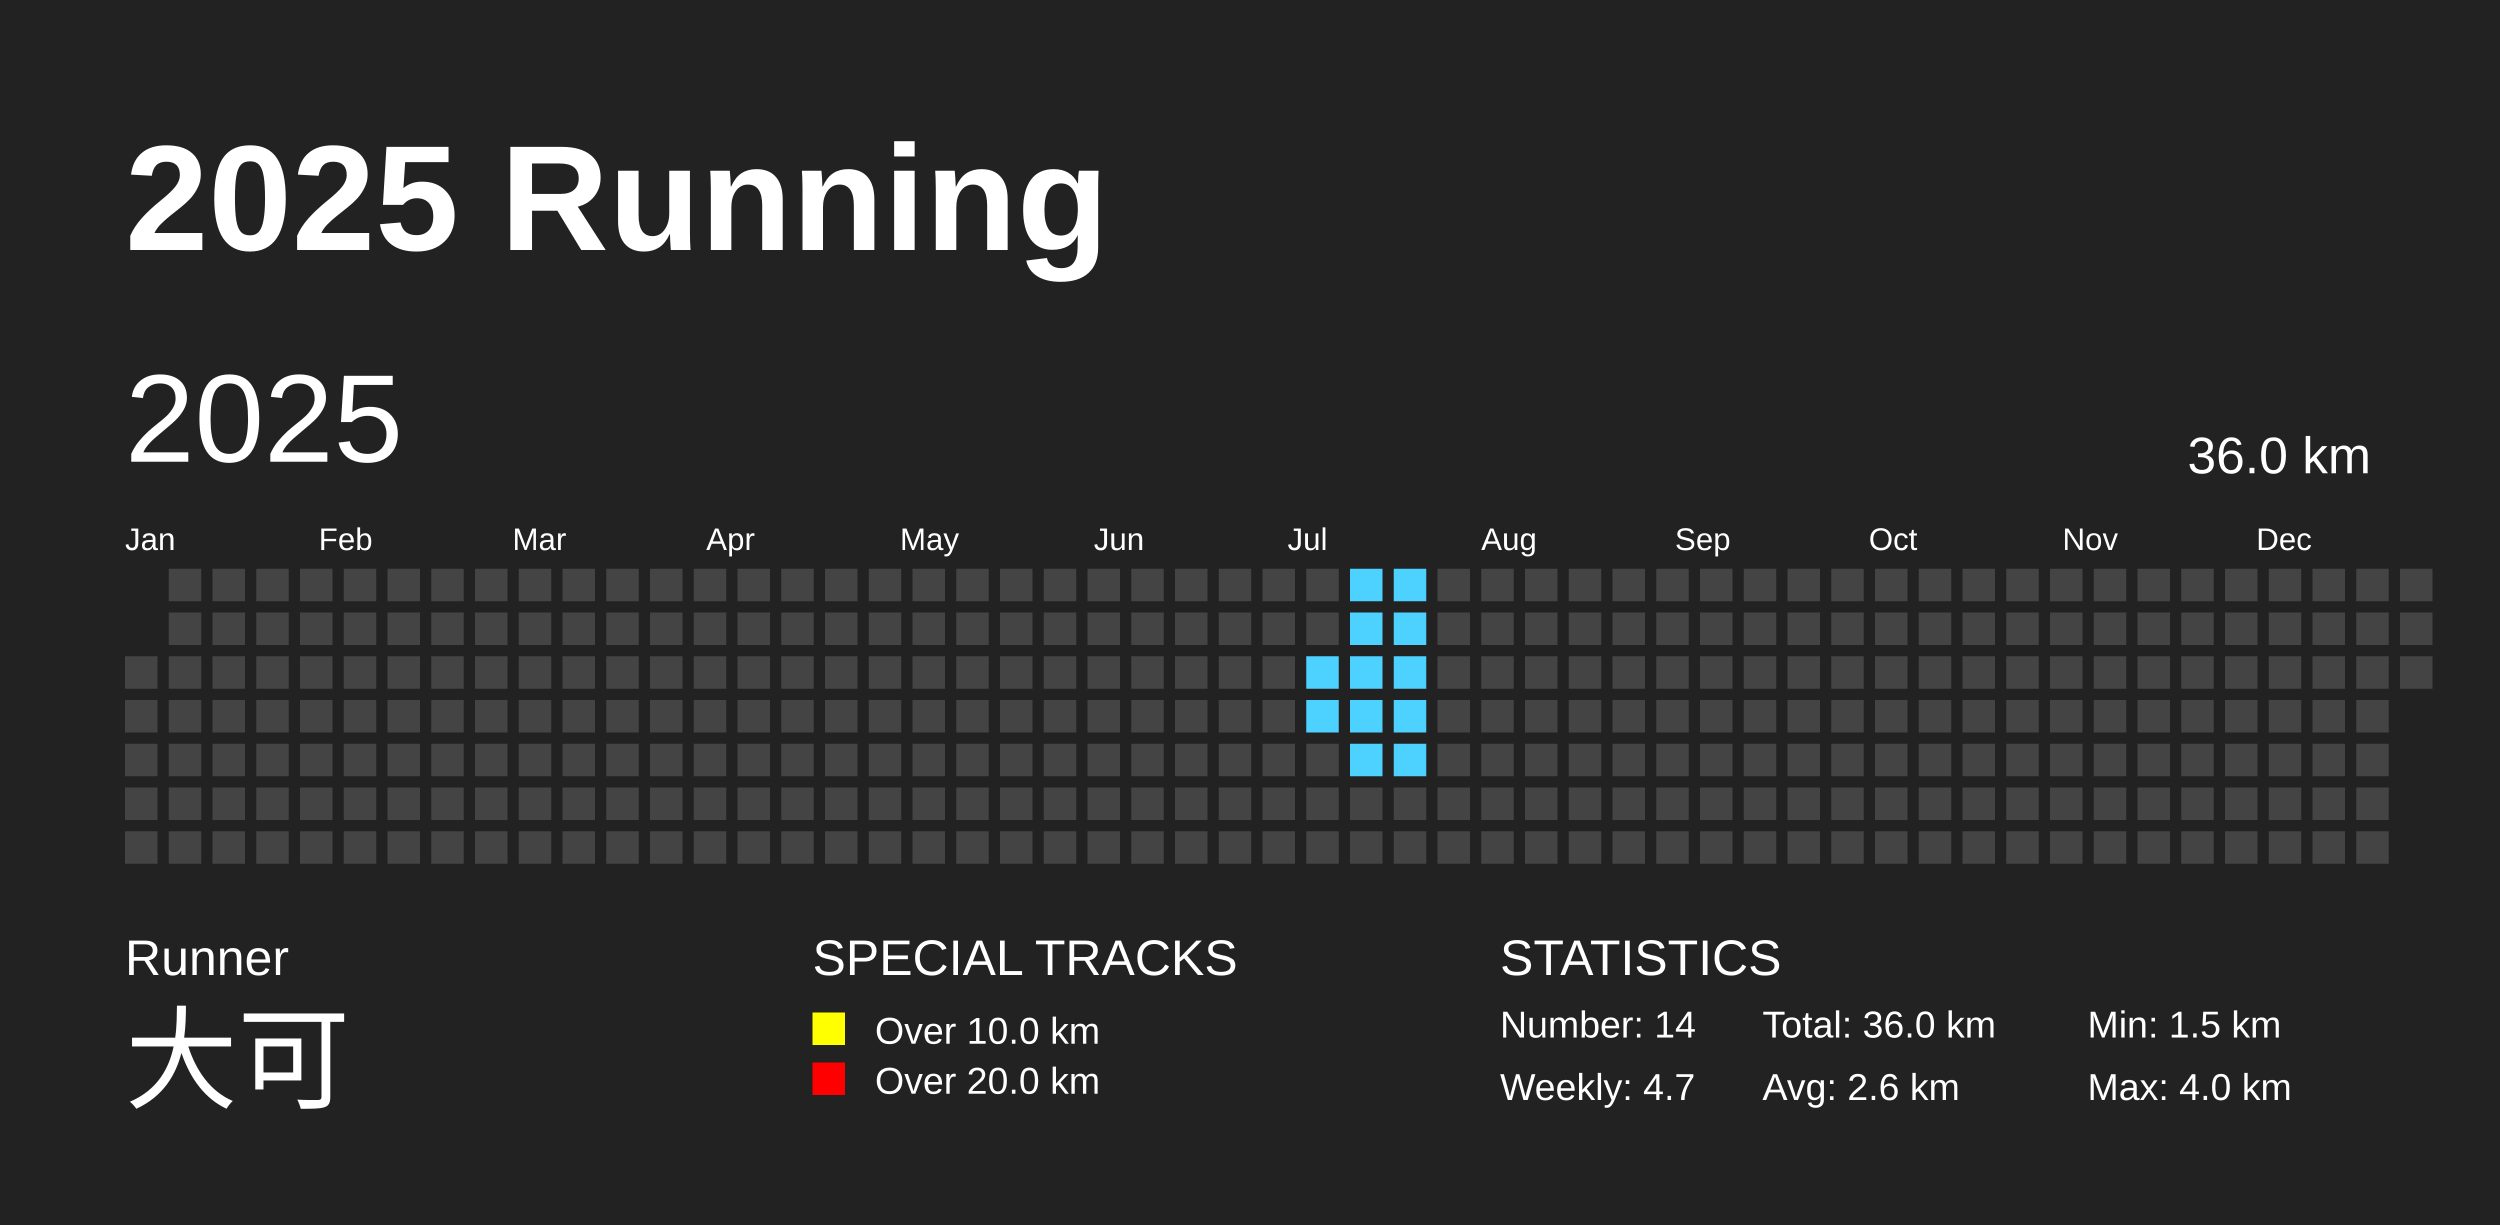
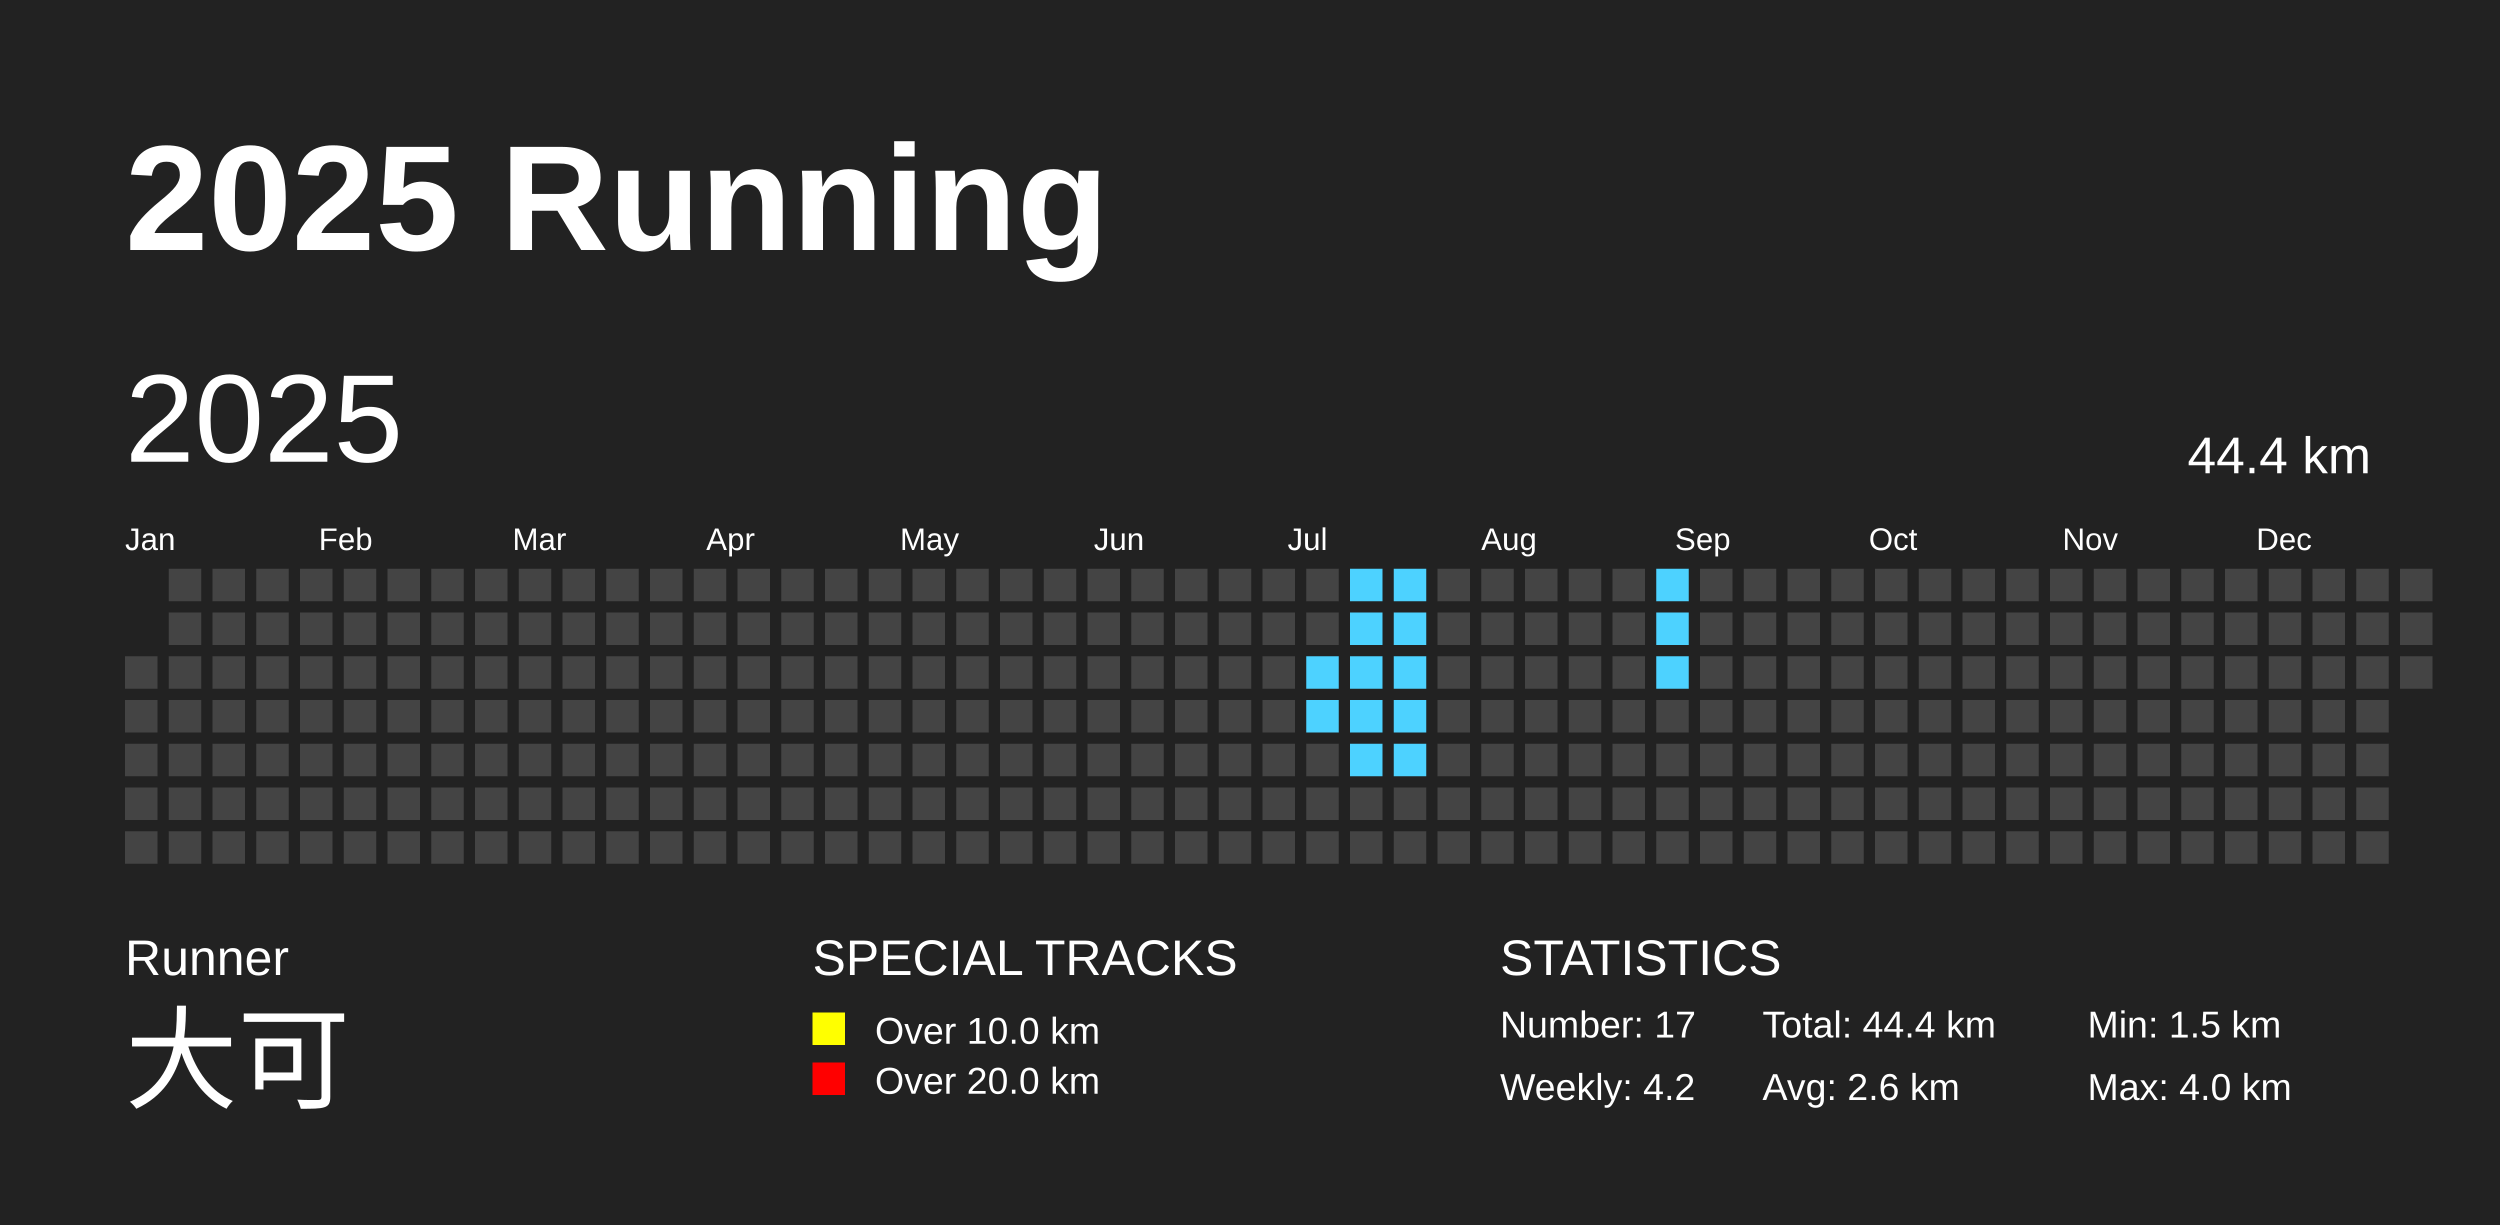
<svg xmlns="http://www.w3.org/2000/svg" baseProfile="full" height="98mm" version="1.1" viewBox="0,0,200,98" width="200mm">
  <defs />
  <rect fill="#222222" height="98" width="200" x="0" y="0" />
  <text fill="#FFFFFF" style="font-size:12px; font-family:Arial; font-weight:bold;" x="10" y="20">2025 Running</text>
  <text fill="#FFFFFF" style="font-size:4px; font-family:Arial" x="10" y="78">Runner</text>
  <text fill="#FFFFFF" style="font-size:9px; font-family:Arial" x="10" y="88">大可</text>
  <text fill="#FFFFFF" style="font-size:4px; font-family:Arial" x="65" y="78">SPECIAL TRACKS</text>
  <rect fill="yellow" height="2.6" width="2.6" x="65" y="81" />
  <text fill="#FFFFFF" style="font-size:3px; font-family:Arial" x="70" y="83.5">Over 10.0 km</text>
  <rect fill="red" height="2.6" width="2.6" x="65" y="85" />
  <text fill="#FFFFFF" style="font-size:3px; font-family:Arial" x="70" y="87.5">Over 20.0 km</text>
  <text fill="#FFFFFF" style="font-size:4px; font-family:Arial" x="120" y="78">STATISTICS</text>
-   <text fill="#FFFFFF" style="font-size:3px; font-family:Arial" x="120" y="83">Number: 14</text>
-   <text fill="#FFFFFF" style="font-size:3px; font-family:Arial" x="120" y="88">Weekly: 4.7</text>
-   <text fill="#FFFFFF" style="font-size:3px; font-family:Arial" x="141" y="83">Total: 36.0 km</text>
+   <text fill="#FFFFFF" style="font-size:3px; font-family:Arial" x="120" y="83">Number: 17</text>
+   <text fill="#FFFFFF" style="font-size:3px; font-family:Arial" x="120" y="88">Weekly: 4.2</text>
+   <text fill="#FFFFFF" style="font-size:3px; font-family:Arial" x="141" y="83">Total: 44.4 km</text>
  <text fill="#FFFFFF" style="font-size:3px; font-family:Arial" x="141" y="88">Avg: 2.6 km</text>
  <text fill="#FFFFFF" style="font-size:3px; font-family:Arial" x="167" y="83">Min: 1.5 km</text>
  <text fill="#FFFFFF" style="font-size:3px; font-family:Arial" x="167" y="88">Max: 4.0 km</text>
  <text dominant-baseline="hanging" fill="#FFFFFF" style="font-size:10.0px; font-family:Arial;" x="10" y="30">2025</text>
-   <text dominant-baseline="hanging" fill="#FFFFFF" style="font-size:4.125px; font-family:Arial;" x="175" y="35">36.0 km</text>
+   <text dominant-baseline="hanging" fill="#FFFFFF" style="font-size:4.125px; font-family:Arial;" x="175" y="35">44.4 km</text>
  <text fill="#FFFFFF" style="font-size:2.5px; font-family:Arial" x="10.0" y="44">Jan</text>
  <text fill="#FFFFFF" style="font-size:2.5px; font-family:Arial" x="25.5" y="44">Feb</text>
  <text fill="#FFFFFF" style="font-size:2.5px; font-family:Arial" x="41.0" y="44">Mar</text>
  <text fill="#FFFFFF" style="font-size:2.5px; font-family:Arial" x="56.5" y="44">Apr</text>
  <text fill="#FFFFFF" style="font-size:2.5px; font-family:Arial" x="72.0" y="44">May</text>
  <text fill="#FFFFFF" style="font-size:2.5px; font-family:Arial" x="87.5" y="44">Jun</text>
  <text fill="#FFFFFF" style="font-size:2.5px; font-family:Arial" x="103.0" y="44">Jul</text>
  <text fill="#FFFFFF" style="font-size:2.5px; font-family:Arial" x="118.5" y="44">Aug</text>
  <text fill="#FFFFFF" style="font-size:2.5px; font-family:Arial" x="134.0" y="44">Sep</text>
  <text fill="#FFFFFF" style="font-size:2.5px; font-family:Arial" x="149.5" y="44">Oct</text>
  <text fill="#FFFFFF" style="font-size:2.5px; font-family:Arial" x="165.0" y="44">Nov</text>
  <text fill="#FFFFFF" style="font-size:2.5px; font-family:Arial" x="180.5" y="44">Dec</text>
  <rect fill="#444444" height="2.6" width="2.6" x="10.0" y="52.5" />
  <rect fill="#444444" height="2.6" width="2.6" x="10.0" y="56.0" />
  <rect fill="#444444" height="2.6" width="2.6" x="10.0" y="59.5" />
  <rect fill="#444444" height="2.6" width="2.6" x="10.0" y="63.0" />
  <rect fill="#444444" height="2.6" width="2.6" x="10.0" y="66.5" />
  <rect fill="#444444" height="2.6" width="2.6" x="13.5" y="45.5" />
  <rect fill="#444444" height="2.6" width="2.6" x="13.5" y="49.0" />
  <rect fill="#444444" height="2.6" width="2.6" x="13.5" y="52.5" />
  <rect fill="#444444" height="2.6" width="2.6" x="13.5" y="56.0" />
  <rect fill="#444444" height="2.6" width="2.6" x="13.5" y="59.5" />
  <rect fill="#444444" height="2.6" width="2.6" x="13.5" y="63.0" />
  <rect fill="#444444" height="2.6" width="2.6" x="13.5" y="66.5" />
  <rect fill="#444444" height="2.6" width="2.6" x="17.0" y="45.5" />
  <rect fill="#444444" height="2.6" width="2.6" x="17.0" y="49.0" />
  <rect fill="#444444" height="2.6" width="2.6" x="17.0" y="52.5" />
  <rect fill="#444444" height="2.6" width="2.6" x="17.0" y="56.0" />
  <rect fill="#444444" height="2.6" width="2.6" x="17.0" y="59.5" />
  <rect fill="#444444" height="2.6" width="2.6" x="17.0" y="63.0" />
  <rect fill="#444444" height="2.6" width="2.6" x="17.0" y="66.5" />
  <rect fill="#444444" height="2.6" width="2.6" x="20.5" y="45.5" />
  <rect fill="#444444" height="2.6" width="2.6" x="20.5" y="49.0" />
  <rect fill="#444444" height="2.6" width="2.6" x="20.5" y="52.5" />
  <rect fill="#444444" height="2.6" width="2.6" x="20.5" y="56.0" />
  <rect fill="#444444" height="2.6" width="2.6" x="20.5" y="59.5" />
  <rect fill="#444444" height="2.6" width="2.6" x="20.5" y="63.0" />
  <rect fill="#444444" height="2.6" width="2.6" x="20.5" y="66.5" />
  <rect fill="#444444" height="2.6" width="2.6" x="24.0" y="45.5" />
  <rect fill="#444444" height="2.6" width="2.6" x="24.0" y="49.0" />
  <rect fill="#444444" height="2.6" width="2.6" x="24.0" y="52.5" />
  <rect fill="#444444" height="2.6" width="2.6" x="24.0" y="56.0" />
  <rect fill="#444444" height="2.6" width="2.6" x="24.0" y="59.5" />
  <rect fill="#444444" height="2.6" width="2.6" x="24.0" y="63.0" />
  <rect fill="#444444" height="2.6" width="2.6" x="24.0" y="66.5" />
  <rect fill="#444444" height="2.6" width="2.6" x="27.5" y="45.5" />
  <rect fill="#444444" height="2.6" width="2.6" x="27.5" y="49.0" />
  <rect fill="#444444" height="2.6" width="2.6" x="27.5" y="52.5" />
  <rect fill="#444444" height="2.6" width="2.6" x="27.5" y="56.0" />
  <rect fill="#444444" height="2.6" width="2.6" x="27.5" y="59.5" />
  <rect fill="#444444" height="2.6" width="2.6" x="27.5" y="63.0" />
  <rect fill="#444444" height="2.6" width="2.6" x="27.5" y="66.5" />
  <rect fill="#444444" height="2.6" width="2.6" x="31.0" y="45.5" />
  <rect fill="#444444" height="2.6" width="2.6" x="31.0" y="49.0" />
  <rect fill="#444444" height="2.6" width="2.6" x="31.0" y="52.5" />
  <rect fill="#444444" height="2.6" width="2.6" x="31.0" y="56.0" />
  <rect fill="#444444" height="2.6" width="2.6" x="31.0" y="59.5" />
  <rect fill="#444444" height="2.6" width="2.6" x="31.0" y="63.0" />
  <rect fill="#444444" height="2.6" width="2.6" x="31.0" y="66.5" />
  <rect fill="#444444" height="2.6" width="2.6" x="34.5" y="45.5" />
  <rect fill="#444444" height="2.6" width="2.6" x="34.5" y="49.0" />
  <rect fill="#444444" height="2.6" width="2.6" x="34.5" y="52.5" />
  <rect fill="#444444" height="2.6" width="2.6" x="34.5" y="56.0" />
  <rect fill="#444444" height="2.6" width="2.6" x="34.5" y="59.5" />
  <rect fill="#444444" height="2.6" width="2.6" x="34.5" y="63.0" />
  <rect fill="#444444" height="2.6" width="2.6" x="34.5" y="66.5" />
  <rect fill="#444444" height="2.6" width="2.6" x="38.0" y="45.5" />
  <rect fill="#444444" height="2.6" width="2.6" x="38.0" y="49.0" />
  <rect fill="#444444" height="2.6" width="2.6" x="38.0" y="52.5" />
  <rect fill="#444444" height="2.6" width="2.6" x="38.0" y="56.0" />
  <rect fill="#444444" height="2.6" width="2.6" x="38.0" y="59.5" />
  <rect fill="#444444" height="2.6" width="2.6" x="38.0" y="63.0" />
  <rect fill="#444444" height="2.6" width="2.6" x="38.0" y="66.5" />
  <rect fill="#444444" height="2.6" width="2.6" x="41.5" y="45.5" />
  <rect fill="#444444" height="2.6" width="2.6" x="41.5" y="49.0" />
  <rect fill="#444444" height="2.6" width="2.6" x="41.5" y="52.5" />
  <rect fill="#444444" height="2.6" width="2.6" x="41.5" y="56.0" />
  <rect fill="#444444" height="2.6" width="2.6" x="41.5" y="59.5" />
  <rect fill="#444444" height="2.6" width="2.6" x="41.5" y="63.0" />
  <rect fill="#444444" height="2.6" width="2.6" x="41.5" y="66.5" />
  <rect fill="#444444" height="2.6" width="2.6" x="45.0" y="45.5" />
  <rect fill="#444444" height="2.6" width="2.6" x="45.0" y="49.0" />
  <rect fill="#444444" height="2.6" width="2.6" x="45.0" y="52.5" />
  <rect fill="#444444" height="2.6" width="2.6" x="45.0" y="56.0" />
  <rect fill="#444444" height="2.6" width="2.6" x="45.0" y="59.5" />
  <rect fill="#444444" height="2.6" width="2.6" x="45.0" y="63.0" />
  <rect fill="#444444" height="2.6" width="2.6" x="45.0" y="66.5" />
  <rect fill="#444444" height="2.6" width="2.6" x="48.5" y="45.5" />
  <rect fill="#444444" height="2.6" width="2.6" x="48.5" y="49.0" />
  <rect fill="#444444" height="2.6" width="2.6" x="48.5" y="52.5" />
  <rect fill="#444444" height="2.6" width="2.6" x="48.5" y="56.0" />
  <rect fill="#444444" height="2.6" width="2.6" x="48.5" y="59.5" />
  <rect fill="#444444" height="2.6" width="2.6" x="48.5" y="63.0" />
  <rect fill="#444444" height="2.6" width="2.6" x="48.5" y="66.5" />
  <rect fill="#444444" height="2.6" width="2.6" x="52.0" y="45.5" />
  <rect fill="#444444" height="2.6" width="2.6" x="52.0" y="49.0" />
  <rect fill="#444444" height="2.6" width="2.6" x="52.0" y="52.5" />
  <rect fill="#444444" height="2.6" width="2.6" x="52.0" y="56.0" />
  <rect fill="#444444" height="2.6" width="2.6" x="52.0" y="59.5" />
  <rect fill="#444444" height="2.6" width="2.6" x="52.0" y="63.0" />
  <rect fill="#444444" height="2.6" width="2.6" x="52.0" y="66.5" />
  <rect fill="#444444" height="2.6" width="2.6" x="55.5" y="45.5" />
  <rect fill="#444444" height="2.6" width="2.6" x="55.5" y="49.0" />
  <rect fill="#444444" height="2.6" width="2.6" x="55.5" y="52.5" />
  <rect fill="#444444" height="2.6" width="2.6" x="55.5" y="56.0" />
  <rect fill="#444444" height="2.6" width="2.6" x="55.5" y="59.5" />
  <rect fill="#444444" height="2.6" width="2.6" x="55.5" y="63.0" />
  <rect fill="#444444" height="2.6" width="2.6" x="55.5" y="66.5" />
  <rect fill="#444444" height="2.6" width="2.6" x="59.0" y="45.5" />
  <rect fill="#444444" height="2.6" width="2.6" x="59.0" y="49.0" />
  <rect fill="#444444" height="2.6" width="2.6" x="59.0" y="52.5" />
  <rect fill="#444444" height="2.6" width="2.6" x="59.0" y="56.0" />
  <rect fill="#444444" height="2.6" width="2.6" x="59.0" y="59.5" />
  <rect fill="#444444" height="2.6" width="2.6" x="59.0" y="63.0" />
  <rect fill="#444444" height="2.6" width="2.6" x="59.0" y="66.5" />
  <rect fill="#444444" height="2.6" width="2.6" x="62.5" y="45.5" />
  <rect fill="#444444" height="2.6" width="2.6" x="62.5" y="49.0" />
  <rect fill="#444444" height="2.6" width="2.6" x="62.5" y="52.5" />
  <rect fill="#444444" height="2.6" width="2.6" x="62.5" y="56.0" />
  <rect fill="#444444" height="2.6" width="2.6" x="62.5" y="59.5" />
  <rect fill="#444444" height="2.6" width="2.6" x="62.5" y="63.0" />
  <rect fill="#444444" height="2.6" width="2.6" x="62.5" y="66.5" />
  <rect fill="#444444" height="2.6" width="2.6" x="66.0" y="45.5" />
  <rect fill="#444444" height="2.6" width="2.6" x="66.0" y="49.0" />
  <rect fill="#444444" height="2.6" width="2.6" x="66.0" y="52.5" />
  <rect fill="#444444" height="2.6" width="2.6" x="66.0" y="56.0" />
  <rect fill="#444444" height="2.6" width="2.6" x="66.0" y="59.5" />
  <rect fill="#444444" height="2.6" width="2.6" x="66.0" y="63.0" />
  <rect fill="#444444" height="2.6" width="2.6" x="66.0" y="66.5" />
  <rect fill="#444444" height="2.6" width="2.6" x="69.5" y="45.5" />
  <rect fill="#444444" height="2.6" width="2.6" x="69.5" y="49.0" />
  <rect fill="#444444" height="2.6" width="2.6" x="69.5" y="52.5" />
  <rect fill="#444444" height="2.6" width="2.6" x="69.5" y="56.0" />
  <rect fill="#444444" height="2.6" width="2.6" x="69.5" y="59.5" />
  <rect fill="#444444" height="2.6" width="2.6" x="69.5" y="63.0" />
  <rect fill="#444444" height="2.6" width="2.6" x="69.5" y="66.5" />
  <rect fill="#444444" height="2.6" width="2.6" x="73.0" y="45.5" />
  <rect fill="#444444" height="2.6" width="2.6" x="73.0" y="49.0" />
  <rect fill="#444444" height="2.6" width="2.6" x="73.0" y="52.5" />
  <rect fill="#444444" height="2.6" width="2.6" x="73.0" y="56.0" />
  <rect fill="#444444" height="2.6" width="2.6" x="73.0" y="59.5" />
  <rect fill="#444444" height="2.6" width="2.6" x="73.0" y="63.0" />
  <rect fill="#444444" height="2.6" width="2.6" x="73.0" y="66.5" />
  <rect fill="#444444" height="2.6" width="2.6" x="76.5" y="45.5" />
  <rect fill="#444444" height="2.6" width="2.6" x="76.5" y="49.0" />
  <rect fill="#444444" height="2.6" width="2.6" x="76.5" y="52.5" />
  <rect fill="#444444" height="2.6" width="2.6" x="76.5" y="56.0" />
  <rect fill="#444444" height="2.6" width="2.6" x="76.5" y="59.5" />
  <rect fill="#444444" height="2.6" width="2.6" x="76.5" y="63.0" />
  <rect fill="#444444" height="2.6" width="2.6" x="76.5" y="66.5" />
  <rect fill="#444444" height="2.6" width="2.6" x="80.0" y="45.5" />
  <rect fill="#444444" height="2.6" width="2.6" x="80.0" y="49.0" />
  <rect fill="#444444" height="2.6" width="2.6" x="80.0" y="52.5" />
  <rect fill="#444444" height="2.6" width="2.6" x="80.0" y="56.0" />
  <rect fill="#444444" height="2.6" width="2.6" x="80.0" y="59.5" />
  <rect fill="#444444" height="2.6" width="2.6" x="80.0" y="63.0" />
  <rect fill="#444444" height="2.6" width="2.6" x="80.0" y="66.5" />
  <rect fill="#444444" height="2.6" width="2.6" x="83.5" y="45.5" />
  <rect fill="#444444" height="2.6" width="2.6" x="83.5" y="49.0" />
  <rect fill="#444444" height="2.6" width="2.6" x="83.5" y="52.5" />
  <rect fill="#444444" height="2.6" width="2.6" x="83.5" y="56.0" />
  <rect fill="#444444" height="2.6" width="2.6" x="83.5" y="59.5" />
  <rect fill="#444444" height="2.6" width="2.6" x="83.5" y="63.0" />
  <rect fill="#444444" height="2.6" width="2.6" x="83.5" y="66.5" />
  <rect fill="#444444" height="2.6" width="2.6" x="87.0" y="45.5" />
  <rect fill="#444444" height="2.6" width="2.6" x="87.0" y="49.0" />
  <rect fill="#444444" height="2.6" width="2.6" x="87.0" y="52.5" />
  <rect fill="#444444" height="2.6" width="2.6" x="87.0" y="56.0" />
  <rect fill="#444444" height="2.6" width="2.6" x="87.0" y="59.5" />
  <rect fill="#444444" height="2.6" width="2.6" x="87.0" y="63.0" />
  <rect fill="#444444" height="2.6" width="2.6" x="87.0" y="66.5" />
  <rect fill="#444444" height="2.6" width="2.6" x="90.5" y="45.5" />
  <rect fill="#444444" height="2.6" width="2.6" x="90.5" y="49.0" />
  <rect fill="#444444" height="2.6" width="2.6" x="90.5" y="52.5" />
  <rect fill="#444444" height="2.6" width="2.6" x="90.5" y="56.0" />
  <rect fill="#444444" height="2.6" width="2.6" x="90.5" y="59.5" />
  <rect fill="#444444" height="2.6" width="2.6" x="90.5" y="63.0" />
  <rect fill="#444444" height="2.6" width="2.6" x="90.5" y="66.5" />
  <rect fill="#444444" height="2.6" width="2.6" x="94.0" y="45.5" />
  <rect fill="#444444" height="2.6" width="2.6" x="94.0" y="49.0" />
  <rect fill="#444444" height="2.6" width="2.6" x="94.0" y="52.5" />
  <rect fill="#444444" height="2.6" width="2.6" x="94.0" y="56.0" />
  <rect fill="#444444" height="2.6" width="2.6" x="94.0" y="59.5" />
  <rect fill="#444444" height="2.6" width="2.6" x="94.0" y="63.0" />
  <rect fill="#444444" height="2.6" width="2.6" x="94.0" y="66.5" />
  <rect fill="#444444" height="2.6" width="2.6" x="97.5" y="45.5" />
  <rect fill="#444444" height="2.6" width="2.6" x="97.5" y="49.0" />
  <rect fill="#444444" height="2.6" width="2.6" x="97.5" y="52.5" />
  <rect fill="#444444" height="2.6" width="2.6" x="97.5" y="56.0" />
  <rect fill="#444444" height="2.6" width="2.6" x="97.5" y="59.5" />
  <rect fill="#444444" height="2.6" width="2.6" x="97.5" y="63.0" />
  <rect fill="#444444" height="2.6" width="2.6" x="97.5" y="66.5" />
  <rect fill="#444444" height="2.6" width="2.6" x="101.0" y="45.5" />
  <rect fill="#444444" height="2.6" width="2.6" x="101.0" y="49.0" />
  <rect fill="#444444" height="2.6" width="2.6" x="101.0" y="52.5" />
  <rect fill="#444444" height="2.6" width="2.6" x="101.0" y="56.0" />
  <rect fill="#444444" height="2.6" width="2.6" x="101.0" y="59.5" />
  <rect fill="#444444" height="2.6" width="2.6" x="101.0" y="63.0" />
  <rect fill="#444444" height="2.6" width="2.6" x="101.0" y="66.5" />
  <rect fill="#444444" height="2.6" width="2.6" x="104.5" y="45.5" />
  <rect fill="#444444" height="2.6" width="2.6" x="104.5" y="49.0" />
  <rect fill="#4DD2FF" height="2.6" width="2.6" x="104.5" y="52.5" />
  <rect fill="#4DD2FF" height="2.6" width="2.6" x="104.5" y="56.0" />
  <rect fill="#444444" height="2.6" width="2.6" x="104.5" y="59.5" />
  <rect fill="#444444" height="2.6" width="2.6" x="104.5" y="63.0" />
  <rect fill="#444444" height="2.6" width="2.6" x="104.5" y="66.5" />
  <rect fill="#4DD2FF" height="2.6" width="2.6" x="108.0" y="45.5" />
  <rect fill="#4DD2FF" height="2.6" width="2.6" x="108.0" y="49.0" />
  <rect fill="#4DD2FF" height="2.6" width="2.6" x="108.0" y="52.5" />
  <rect fill="#4DD2FF" height="2.6" width="2.6" x="108.0" y="56.0" />
  <rect fill="#4DD2FF" height="2.6" width="2.6" x="108.0" y="59.5" />
  <rect fill="#444444" height="2.6" width="2.6" x="108.0" y="63.0" />
  <rect fill="#444444" height="2.6" width="2.6" x="108.0" y="66.5" />
  <rect fill="#4DD2FF" height="2.6" width="2.6" x="111.5" y="45.5" />
  <rect fill="#4DD2FF" height="2.6" width="2.6" x="111.5" y="49.0" />
  <rect fill="#4DD2FF" height="2.6" width="2.6" x="111.5" y="52.5" />
  <rect fill="#4DD2FF" height="2.6" width="2.6" x="111.5" y="56.0" />
  <rect fill="#4DD2FF" height="2.6" width="2.6" x="111.5" y="59.5" />
  <rect fill="#444444" height="2.6" width="2.6" x="111.5" y="63.0" />
  <rect fill="#444444" height="2.6" width="2.6" x="111.5" y="66.5" />
  <rect fill="#444444" height="2.6" width="2.6" x="115.0" y="45.5" />
  <rect fill="#444444" height="2.6" width="2.6" x="115.0" y="49.0" />
  <rect fill="#444444" height="2.6" width="2.6" x="115.0" y="52.5" />
  <rect fill="#444444" height="2.6" width="2.6" x="115.0" y="56.0" />
  <rect fill="#444444" height="2.6" width="2.6" x="115.0" y="59.5" />
  <rect fill="#444444" height="2.6" width="2.6" x="115.0" y="63.0" />
  <rect fill="#444444" height="2.6" width="2.6" x="115.0" y="66.5" />
  <rect fill="#444444" height="2.6" width="2.6" x="118.5" y="45.5" />
  <rect fill="#444444" height="2.6" width="2.6" x="118.5" y="49.0" />
  <rect fill="#444444" height="2.6" width="2.6" x="118.5" y="52.5" />
  <rect fill="#444444" height="2.6" width="2.6" x="118.5" y="56.0" />
  <rect fill="#444444" height="2.6" width="2.6" x="118.5" y="59.5" />
  <rect fill="#444444" height="2.6" width="2.6" x="118.5" y="63.0" />
  <rect fill="#444444" height="2.6" width="2.6" x="118.5" y="66.5" />
  <rect fill="#444444" height="2.6" width="2.6" x="122.0" y="45.5" />
  <rect fill="#444444" height="2.6" width="2.6" x="122.0" y="49.0" />
  <rect fill="#444444" height="2.6" width="2.6" x="122.0" y="52.5" />
  <rect fill="#444444" height="2.6" width="2.6" x="122.0" y="56.0" />
  <rect fill="#444444" height="2.6" width="2.6" x="122.0" y="59.5" />
  <rect fill="#444444" height="2.6" width="2.6" x="122.0" y="63.0" />
  <rect fill="#444444" height="2.6" width="2.6" x="122.0" y="66.5" />
  <rect fill="#444444" height="2.6" width="2.6" x="125.5" y="45.5" />
  <rect fill="#444444" height="2.6" width="2.6" x="125.5" y="49.0" />
  <rect fill="#444444" height="2.6" width="2.6" x="125.5" y="52.5" />
  <rect fill="#444444" height="2.6" width="2.6" x="125.5" y="56.0" />
  <rect fill="#444444" height="2.6" width="2.6" x="125.5" y="59.5" />
  <rect fill="#444444" height="2.6" width="2.6" x="125.5" y="63.0" />
  <rect fill="#444444" height="2.6" width="2.6" x="125.5" y="66.5" />
  <rect fill="#444444" height="2.6" width="2.6" x="129.0" y="45.5" />
  <rect fill="#444444" height="2.6" width="2.6" x="129.0" y="49.0" />
  <rect fill="#444444" height="2.6" width="2.6" x="129.0" y="52.5" />
  <rect fill="#444444" height="2.6" width="2.6" x="129.0" y="56.0" />
  <rect fill="#444444" height="2.6" width="2.6" x="129.0" y="59.5" />
  <rect fill="#444444" height="2.6" width="2.6" x="129.0" y="63.0" />
  <rect fill="#444444" height="2.6" width="2.6" x="129.0" y="66.5" />
-   <rect fill="#444444" height="2.6" width="2.6" x="132.5" y="45.5" />
-   <rect fill="#444444" height="2.6" width="2.6" x="132.5" y="49.0" />
-   <rect fill="#444444" height="2.6" width="2.6" x="132.5" y="52.5" />
+   <rect fill="#4DD2FF" height="2.6" width="2.6" x="132.5" y="45.5" />
+   <rect fill="#4DD2FF" height="2.6" width="2.6" x="132.5" y="49.0" />
+   <rect fill="#4DD2FF" height="2.6" width="2.6" x="132.5" y="52.5" />
  <rect fill="#444444" height="2.6" width="2.6" x="132.5" y="56.0" />
  <rect fill="#444444" height="2.6" width="2.6" x="132.5" y="59.5" />
  <rect fill="#444444" height="2.6" width="2.6" x="132.5" y="63.0" />
  <rect fill="#444444" height="2.6" width="2.6" x="132.5" y="66.5" />
  <rect fill="#444444" height="2.6" width="2.6" x="136.0" y="45.5" />
  <rect fill="#444444" height="2.6" width="2.6" x="136.0" y="49.0" />
  <rect fill="#444444" height="2.6" width="2.6" x="136.0" y="52.5" />
  <rect fill="#444444" height="2.6" width="2.6" x="136.0" y="56.0" />
  <rect fill="#444444" height="2.6" width="2.6" x="136.0" y="59.5" />
  <rect fill="#444444" height="2.6" width="2.6" x="136.0" y="63.0" />
  <rect fill="#444444" height="2.6" width="2.6" x="136.0" y="66.5" />
  <rect fill="#444444" height="2.6" width="2.6" x="139.5" y="45.5" />
  <rect fill="#444444" height="2.6" width="2.6" x="139.5" y="49.0" />
  <rect fill="#444444" height="2.6" width="2.6" x="139.5" y="52.5" />
  <rect fill="#444444" height="2.6" width="2.6" x="139.5" y="56.0" />
  <rect fill="#444444" height="2.6" width="2.6" x="139.5" y="59.5" />
  <rect fill="#444444" height="2.6" width="2.6" x="139.5" y="63.0" />
  <rect fill="#444444" height="2.6" width="2.6" x="139.5" y="66.5" />
  <rect fill="#444444" height="2.6" width="2.6" x="143.0" y="45.5" />
  <rect fill="#444444" height="2.6" width="2.6" x="143.0" y="49.0" />
  <rect fill="#444444" height="2.6" width="2.6" x="143.0" y="52.5" />
  <rect fill="#444444" height="2.6" width="2.6" x="143.0" y="56.0" />
  <rect fill="#444444" height="2.6" width="2.6" x="143.0" y="59.5" />
  <rect fill="#444444" height="2.6" width="2.6" x="143.0" y="63.0" />
  <rect fill="#444444" height="2.6" width="2.6" x="143.0" y="66.5" />
  <rect fill="#444444" height="2.6" width="2.6" x="146.5" y="45.5" />
  <rect fill="#444444" height="2.6" width="2.6" x="146.5" y="49.0" />
  <rect fill="#444444" height="2.6" width="2.6" x="146.5" y="52.5" />
  <rect fill="#444444" height="2.6" width="2.6" x="146.5" y="56.0" />
  <rect fill="#444444" height="2.6" width="2.6" x="146.5" y="59.5" />
  <rect fill="#444444" height="2.6" width="2.6" x="146.5" y="63.0" />
  <rect fill="#444444" height="2.6" width="2.6" x="146.5" y="66.5" />
  <rect fill="#444444" height="2.6" width="2.6" x="150.0" y="45.5" />
  <rect fill="#444444" height="2.6" width="2.6" x="150.0" y="49.0" />
  <rect fill="#444444" height="2.6" width="2.6" x="150.0" y="52.5" />
  <rect fill="#444444" height="2.6" width="2.6" x="150.0" y="56.0" />
  <rect fill="#444444" height="2.6" width="2.6" x="150.0" y="59.5" />
  <rect fill="#444444" height="2.6" width="2.6" x="150.0" y="63.0" />
  <rect fill="#444444" height="2.6" width="2.6" x="150.0" y="66.5" />
  <rect fill="#444444" height="2.6" width="2.6" x="153.5" y="45.5" />
  <rect fill="#444444" height="2.6" width="2.6" x="153.5" y="49.0" />
  <rect fill="#444444" height="2.6" width="2.6" x="153.5" y="52.5" />
  <rect fill="#444444" height="2.6" width="2.6" x="153.5" y="56.0" />
  <rect fill="#444444" height="2.6" width="2.6" x="153.5" y="59.5" />
  <rect fill="#444444" height="2.6" width="2.6" x="153.5" y="63.0" />
  <rect fill="#444444" height="2.6" width="2.6" x="153.5" y="66.5" />
  <rect fill="#444444" height="2.6" width="2.6" x="157.0" y="45.5" />
  <rect fill="#444444" height="2.6" width="2.6" x="157.0" y="49.0" />
  <rect fill="#444444" height="2.6" width="2.6" x="157.0" y="52.5" />
  <rect fill="#444444" height="2.6" width="2.6" x="157.0" y="56.0" />
  <rect fill="#444444" height="2.6" width="2.6" x="157.0" y="59.5" />
  <rect fill="#444444" height="2.6" width="2.6" x="157.0" y="63.0" />
  <rect fill="#444444" height="2.6" width="2.6" x="157.0" y="66.5" />
  <rect fill="#444444" height="2.6" width="2.6" x="160.5" y="45.5" />
  <rect fill="#444444" height="2.6" width="2.6" x="160.5" y="49.0" />
  <rect fill="#444444" height="2.6" width="2.6" x="160.5" y="52.5" />
  <rect fill="#444444" height="2.6" width="2.6" x="160.5" y="56.0" />
  <rect fill="#444444" height="2.6" width="2.6" x="160.5" y="59.5" />
  <rect fill="#444444" height="2.6" width="2.6" x="160.5" y="63.0" />
  <rect fill="#444444" height="2.6" width="2.6" x="160.5" y="66.5" />
  <rect fill="#444444" height="2.6" width="2.6" x="164.0" y="45.5" />
  <rect fill="#444444" height="2.6" width="2.6" x="164.0" y="49.0" />
  <rect fill="#444444" height="2.6" width="2.6" x="164.0" y="52.5" />
  <rect fill="#444444" height="2.6" width="2.6" x="164.0" y="56.0" />
  <rect fill="#444444" height="2.6" width="2.6" x="164.0" y="59.5" />
  <rect fill="#444444" height="2.6" width="2.6" x="164.0" y="63.0" />
  <rect fill="#444444" height="2.6" width="2.6" x="164.0" y="66.5" />
  <rect fill="#444444" height="2.6" width="2.6" x="167.5" y="45.5" />
  <rect fill="#444444" height="2.6" width="2.6" x="167.5" y="49.0" />
  <rect fill="#444444" height="2.6" width="2.6" x="167.5" y="52.5" />
  <rect fill="#444444" height="2.6" width="2.6" x="167.5" y="56.0" />
  <rect fill="#444444" height="2.6" width="2.6" x="167.5" y="59.5" />
  <rect fill="#444444" height="2.6" width="2.6" x="167.5" y="63.0" />
  <rect fill="#444444" height="2.6" width="2.6" x="167.5" y="66.5" />
  <rect fill="#444444" height="2.6" width="2.6" x="171.0" y="45.5" />
  <rect fill="#444444" height="2.6" width="2.6" x="171.0" y="49.0" />
  <rect fill="#444444" height="2.6" width="2.6" x="171.0" y="52.5" />
  <rect fill="#444444" height="2.6" width="2.6" x="171.0" y="56.0" />
  <rect fill="#444444" height="2.6" width="2.6" x="171.0" y="59.5" />
  <rect fill="#444444" height="2.6" width="2.6" x="171.0" y="63.0" />
  <rect fill="#444444" height="2.6" width="2.6" x="171.0" y="66.5" />
  <rect fill="#444444" height="2.6" width="2.6" x="174.5" y="45.5" />
  <rect fill="#444444" height="2.6" width="2.6" x="174.5" y="49.0" />
  <rect fill="#444444" height="2.6" width="2.6" x="174.5" y="52.5" />
  <rect fill="#444444" height="2.6" width="2.6" x="174.5" y="56.0" />
  <rect fill="#444444" height="2.6" width="2.6" x="174.5" y="59.5" />
  <rect fill="#444444" height="2.6" width="2.6" x="174.5" y="63.0" />
  <rect fill="#444444" height="2.6" width="2.6" x="174.5" y="66.5" />
  <rect fill="#444444" height="2.6" width="2.6" x="178.0" y="45.5" />
  <rect fill="#444444" height="2.6" width="2.6" x="178.0" y="49.0" />
  <rect fill="#444444" height="2.6" width="2.6" x="178.0" y="52.5" />
  <rect fill="#444444" height="2.6" width="2.6" x="178.0" y="56.0" />
  <rect fill="#444444" height="2.6" width="2.6" x="178.0" y="59.5" />
  <rect fill="#444444" height="2.6" width="2.6" x="178.0" y="63.0" />
  <rect fill="#444444" height="2.6" width="2.6" x="178.0" y="66.5" />
  <rect fill="#444444" height="2.6" width="2.6" x="181.5" y="45.5" />
  <rect fill="#444444" height="2.6" width="2.6" x="181.5" y="49.0" />
  <rect fill="#444444" height="2.6" width="2.6" x="181.5" y="52.5" />
  <rect fill="#444444" height="2.6" width="2.6" x="181.5" y="56.0" />
  <rect fill="#444444" height="2.6" width="2.6" x="181.5" y="59.5" />
  <rect fill="#444444" height="2.6" width="2.6" x="181.5" y="63.0" />
  <rect fill="#444444" height="2.6" width="2.6" x="181.5" y="66.5" />
  <rect fill="#444444" height="2.6" width="2.6" x="185.0" y="45.5" />
  <rect fill="#444444" height="2.6" width="2.6" x="185.0" y="49.0" />
  <rect fill="#444444" height="2.6" width="2.6" x="185.0" y="52.5" />
  <rect fill="#444444" height="2.6" width="2.6" x="185.0" y="56.0" />
  <rect fill="#444444" height="2.6" width="2.6" x="185.0" y="59.5" />
  <rect fill="#444444" height="2.6" width="2.6" x="185.0" y="63.0" />
  <rect fill="#444444" height="2.6" width="2.6" x="185.0" y="66.5" />
  <rect fill="#444444" height="2.6" width="2.6" x="188.5" y="45.5" />
  <rect fill="#444444" height="2.6" width="2.6" x="188.5" y="49.0" />
  <rect fill="#444444" height="2.6" width="2.6" x="188.5" y="52.5" />
  <rect fill="#444444" height="2.6" width="2.6" x="188.5" y="56.0" />
  <rect fill="#444444" height="2.6" width="2.6" x="188.5" y="59.5" />
  <rect fill="#444444" height="2.6" width="2.6" x="188.5" y="63.0" />
  <rect fill="#444444" height="2.6" width="2.6" x="188.5" y="66.5" />
  <rect fill="#444444" height="2.6" width="2.6" x="192.0" y="45.5" />
  <rect fill="#444444" height="2.6" width="2.6" x="192.0" y="49.0" />
  <rect fill="#444444" height="2.6" width="2.6" x="192.0" y="52.5" />
</svg>
